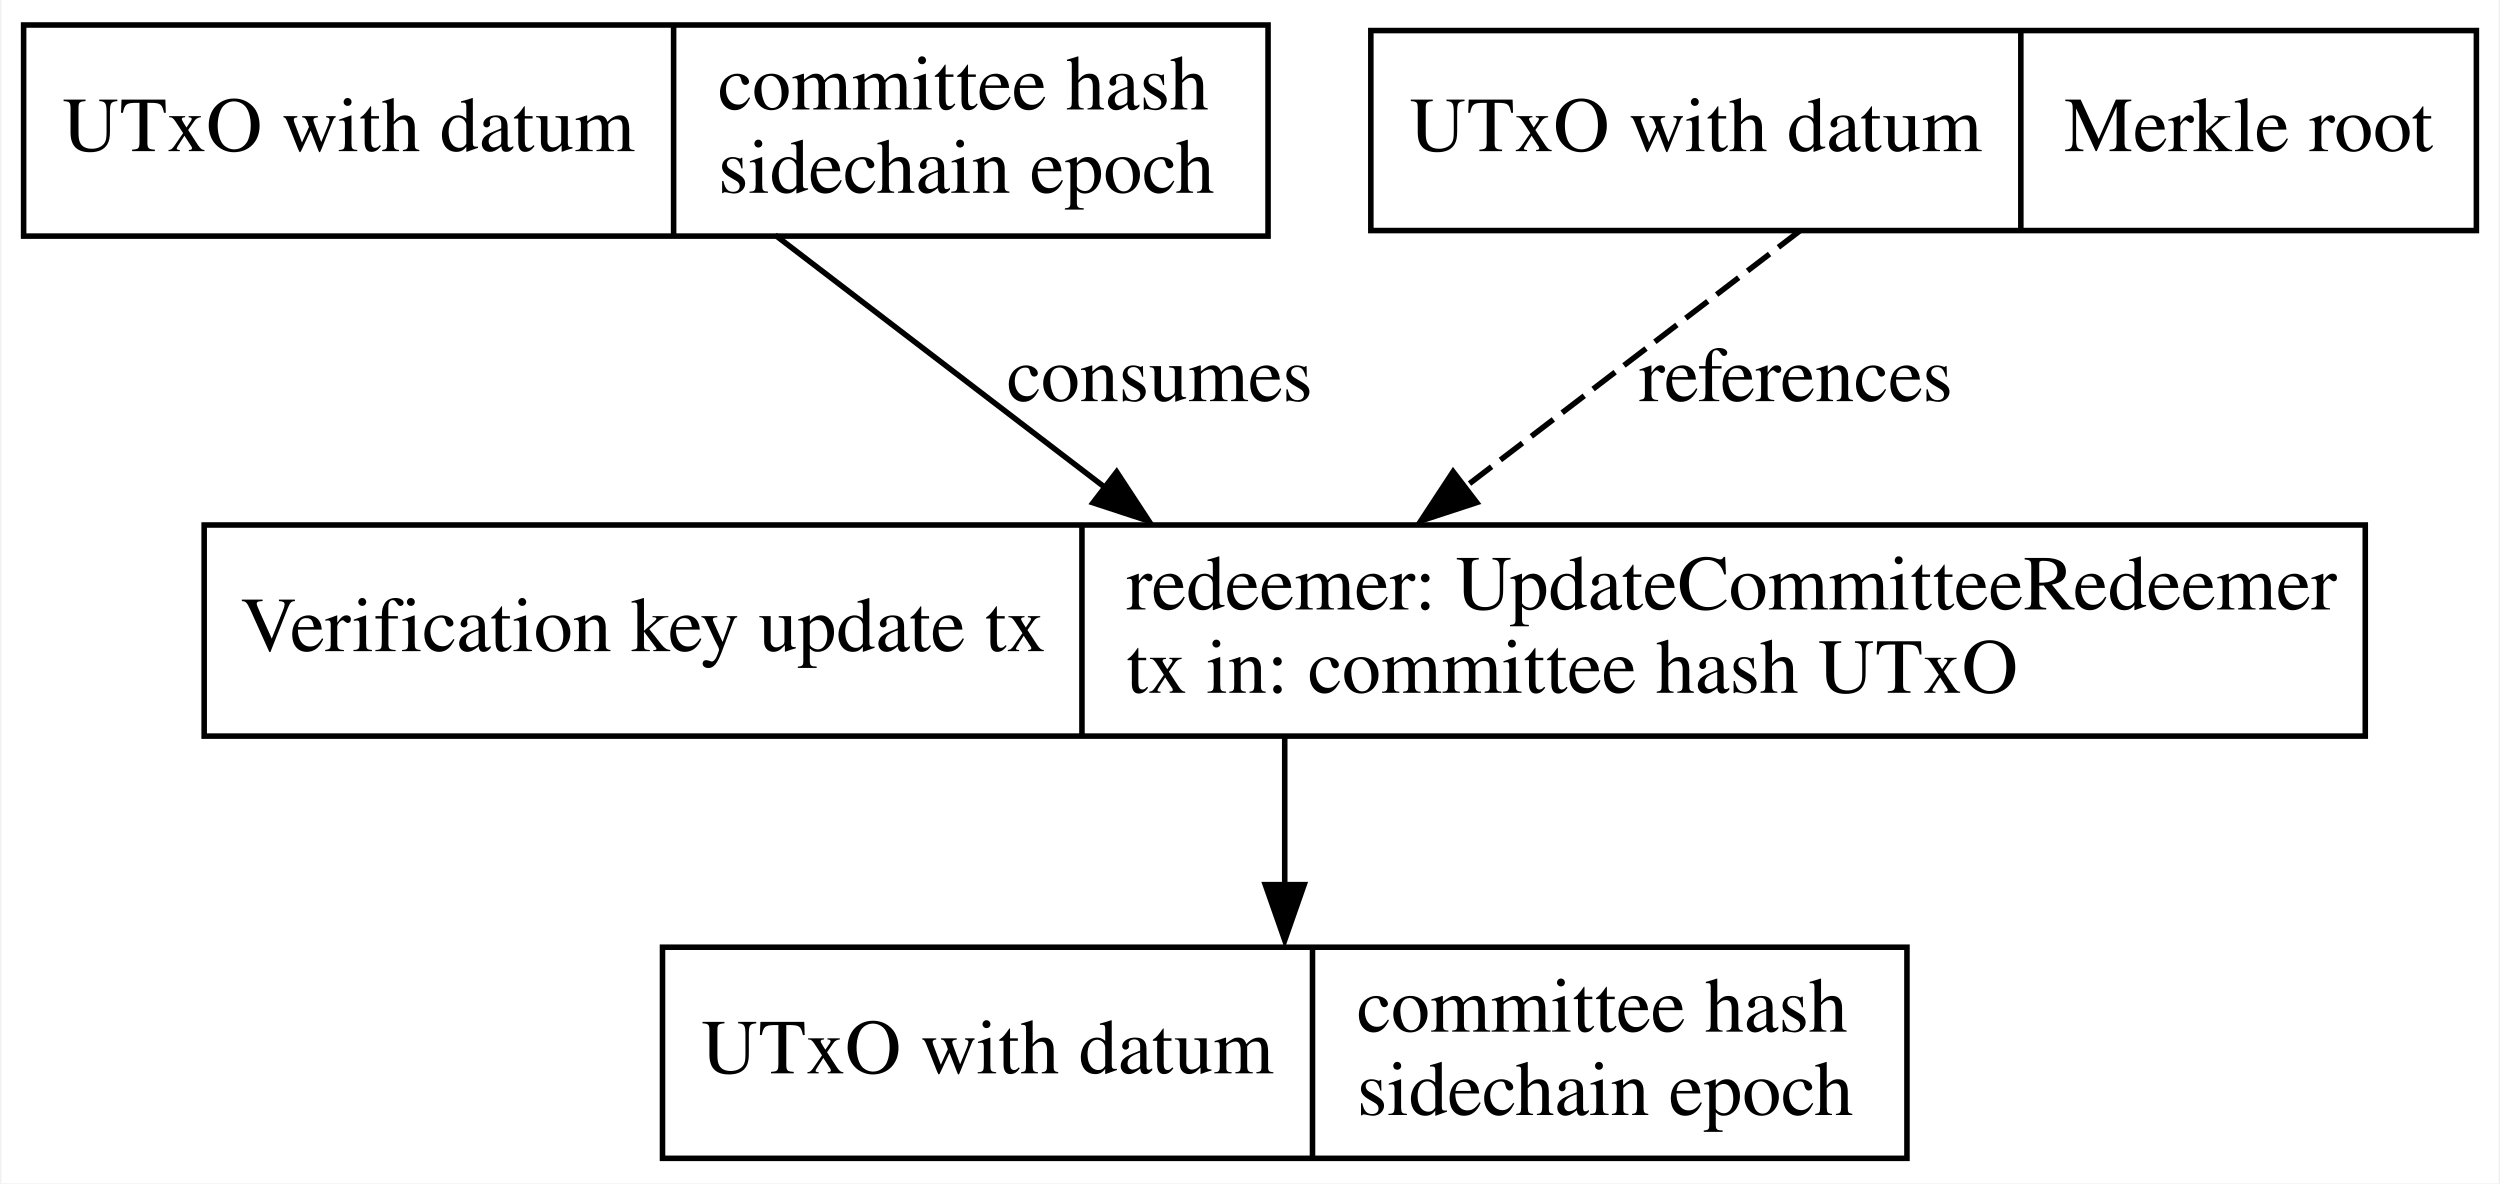
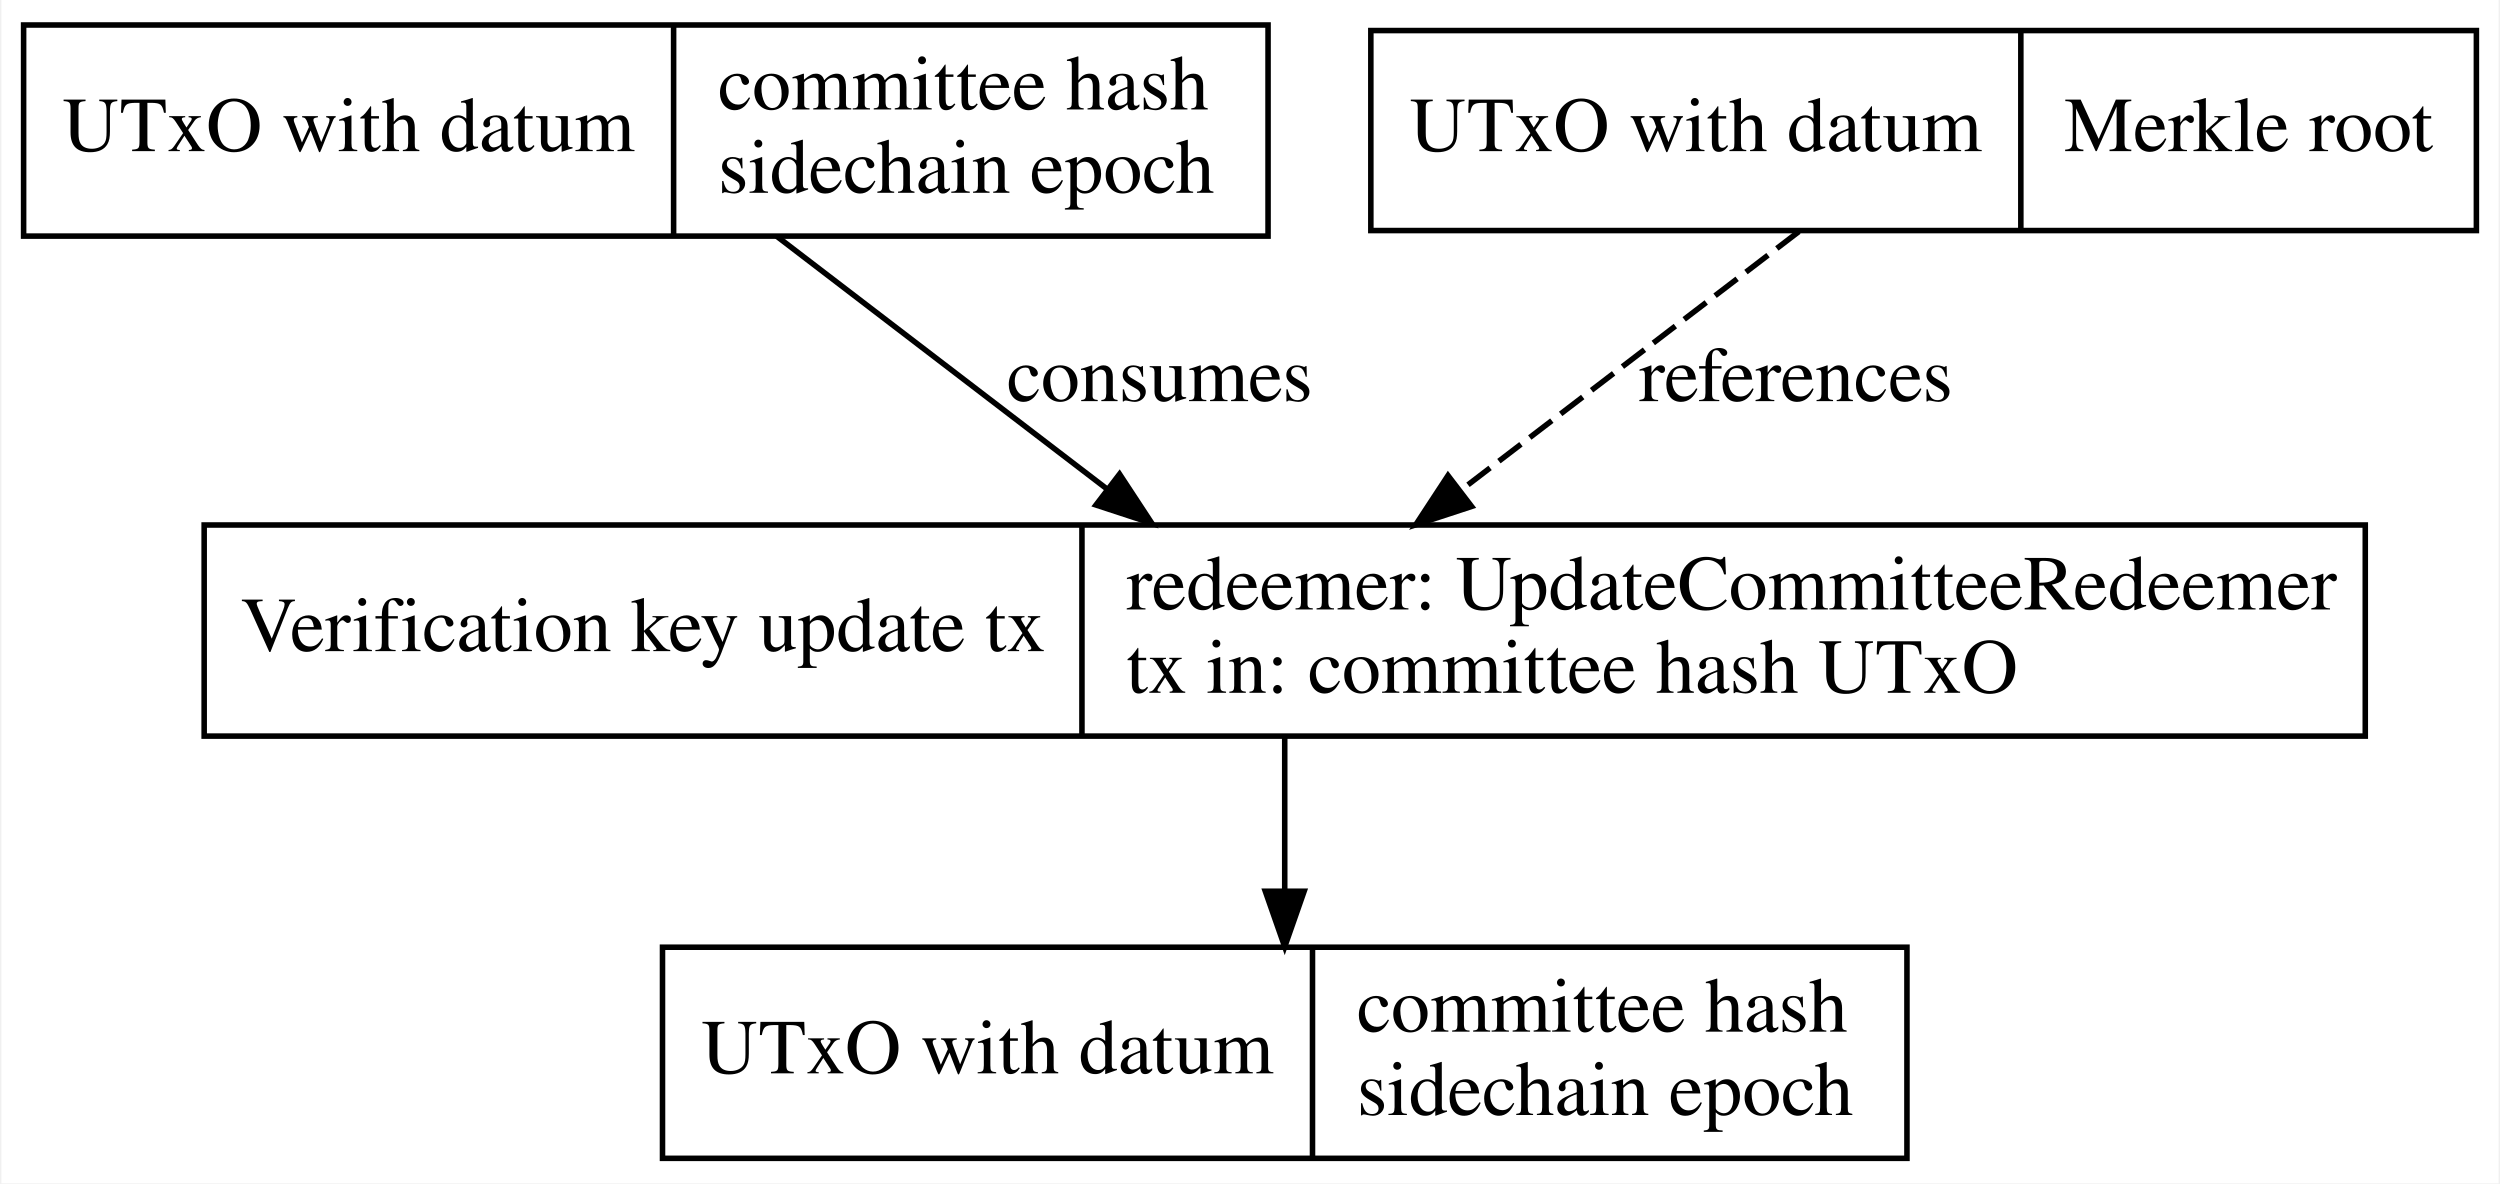
<svg xmlns="http://www.w3.org/2000/svg" width="450pt" height="213pt" viewBox="0.00 0.00 449.50 213.00">
  <g id="graph0" class="graph" transform="scale(1 1) rotate(0) translate(4 209)">
    <polygon fill="white" stroke="none" points="-4,4 -4,-209 445.5,-209 445.5,4 -4,4" />
    <g id="node1" class="node">
      <polygon fill="none" stroke="black" points="0,-166.5 0,-204.5 224,-204.5 224,-166.5 0,-166.5" />
      <text text-anchor="middle" x="58.5" y="-181.8" font-family="Times,serif" font-size="14.00">UTxO with datum</text>
      <polyline fill="none" stroke="black" points="117,-166.5 117,-204.5" />
      <text text-anchor="start" x="125" y="-189.3" font-family="Times,serif" font-size="14.00">committee hash</text>
      <text text-anchor="start" x="125" y="-174.3" font-family="Times,serif" font-size="14.00"> sidechain epoch</text>
    </g>
    <g id="node4" class="node">
      <polygon fill="none" stroke="black" points="32.5,-76.5 32.5,-114.5 421.5,-114.5 421.5,-76.5 32.5,-76.5" />
      <text text-anchor="middle" x="111.5" y="-91.8" font-family="Times,serif" font-size="14.00">Verification key update tx</text>
      <polyline fill="none" stroke="black" points="190.5,-76.5 190.5,-114.5" />
      <text text-anchor="start" x="198.5" y="-99.3" font-family="Times,serif" font-size="14.00">redeemer: UpdateCommitteeRedeemer</text>
      <text text-anchor="start" x="198.5" y="-84.3" font-family="Times,serif" font-size="14.00"> tx in: committee hash UTxO</text>
    </g>
    <g id="edge2" class="edge">
-       <path fill="none" stroke="black" d="M135.27,-166.69C152.34,-153.63 175.74,-135.73 194.63,-121.27" />
-       <polygon fill="black" stroke="black" points="196.75,-124.06 202.56,-115.2 192.49,-118.5 196.75,-124.06" />
+       <path fill="none" stroke="black" d="M135.55,-166.48C152.72,-153.34 176.19,-135.38 195.05,-120.95" />
+       <polygon fill="black" stroke="black" points="197.27,-123.66 203.09,-114.8 193.02,-118.1 197.27,-123.66" />
      <text text-anchor="middle" x="204.5" y="-136.8" font-family="Times,serif" font-size="14.00">consumes</text>
    </g>
    <g id="node2" class="node">
      <polygon fill="none" stroke="black" points="242.5,-167.5 242.5,-203.5 441.5,-203.5 441.5,-167.5 242.5,-167.5" />
      <text text-anchor="middle" x="301" y="-181.8" font-family="Times,serif" font-size="14.00">UTxO with datum</text>
      <polyline fill="none" stroke="black" points="359.5,-167.5 359.5,-203.5" />
      <text text-anchor="middle" x="400.5" y="-181.8" font-family="Times,serif" font-size="14.00">Merkle root</text>
    </g>
    <g id="edge1" class="edge">
-       <path fill="none" stroke="black" stroke-dasharray="5,2" d="M319.83,-167.53C302.66,-154.4 278.64,-136.02 259.34,-121.25" />
-       <polygon fill="black" stroke="black" points="261.56,-118.54 251.49,-115.24 257.31,-124.1 261.56,-118.54" />
+       <path fill="none" stroke="black" stroke-dasharray="5,2" d="M319.55,-167.32C302.17,-154.02 277.86,-135.42 258.53,-120.62" />
+       <polygon fill="black" stroke="black" points="260.64,-117.84 250.58,-114.54 256.39,-123.4 260.64,-117.84" />
      <text text-anchor="middle" x="319" y="-136.8" font-family="Times,serif" font-size="14.00">references</text>
    </g>
    <g id="node3" class="node">
      <polygon fill="none" stroke="black" points="115,-0.5 115,-38.5 339,-38.5 339,-0.5 115,-0.5" />
      <text text-anchor="middle" x="173.5" y="-15.8" font-family="Times,serif" font-size="14.00">UTxO with datum</text>
      <polyline fill="none" stroke="black" points="232,-0.5 232,-38.5" />
      <text text-anchor="start" x="240" y="-23.3" font-family="Times,serif" font-size="14.00">committee hash</text>
      <text text-anchor="start" x="240" y="-8.3" font-family="Times,serif" font-size="14.00"> sidechain epoch</text>
    </g>
    <g id="edge3" class="edge">
-       <path fill="none" stroke="black" d="M227,-76.59C227,-68.5 227,-58.73 227,-49.63" />
-       <polygon fill="black" stroke="black" points="230.5,-49.76 227,-39.76 223.5,-49.76 230.5,-49.76" />
+       <path fill="none" stroke="black" d="M227,-76.21C227,-67.96 227,-58.04 227,-48.86" />
+       <polygon fill="black" stroke="black" points="230.5,-48.58 227,-38.58 223.5,-48.58 230.5,-48.58" />
    </g>
  </g>
</svg>
